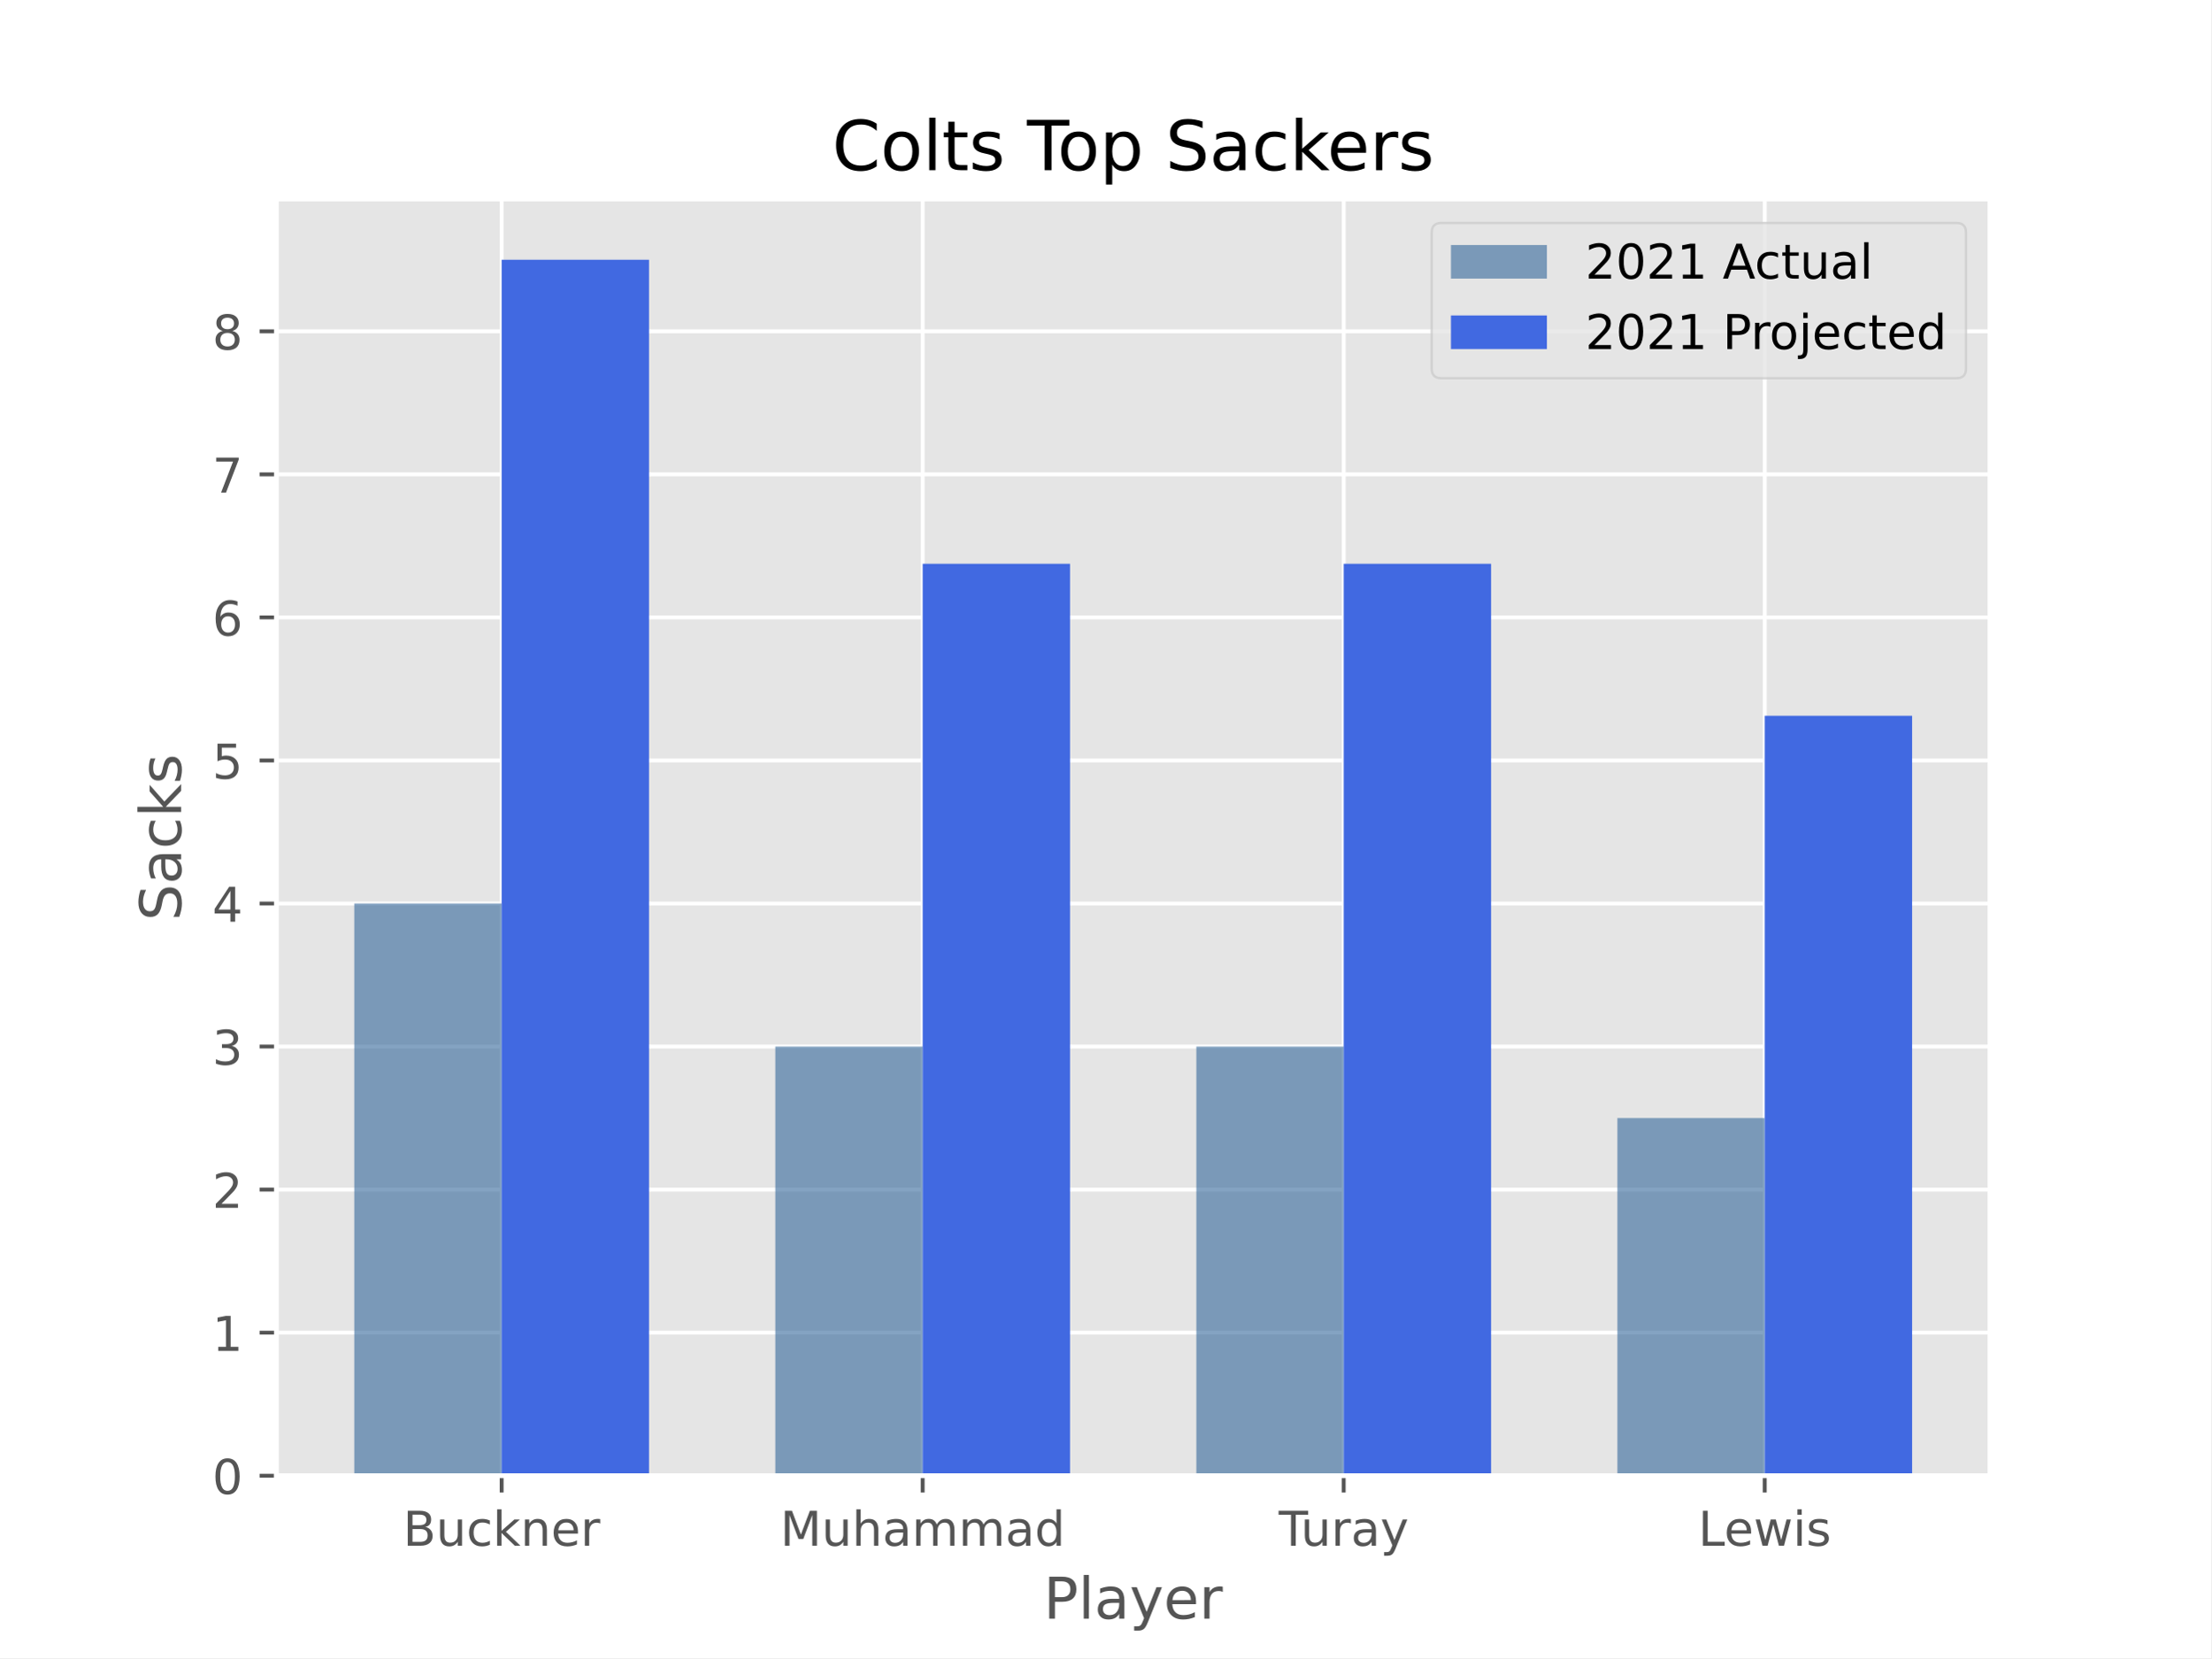
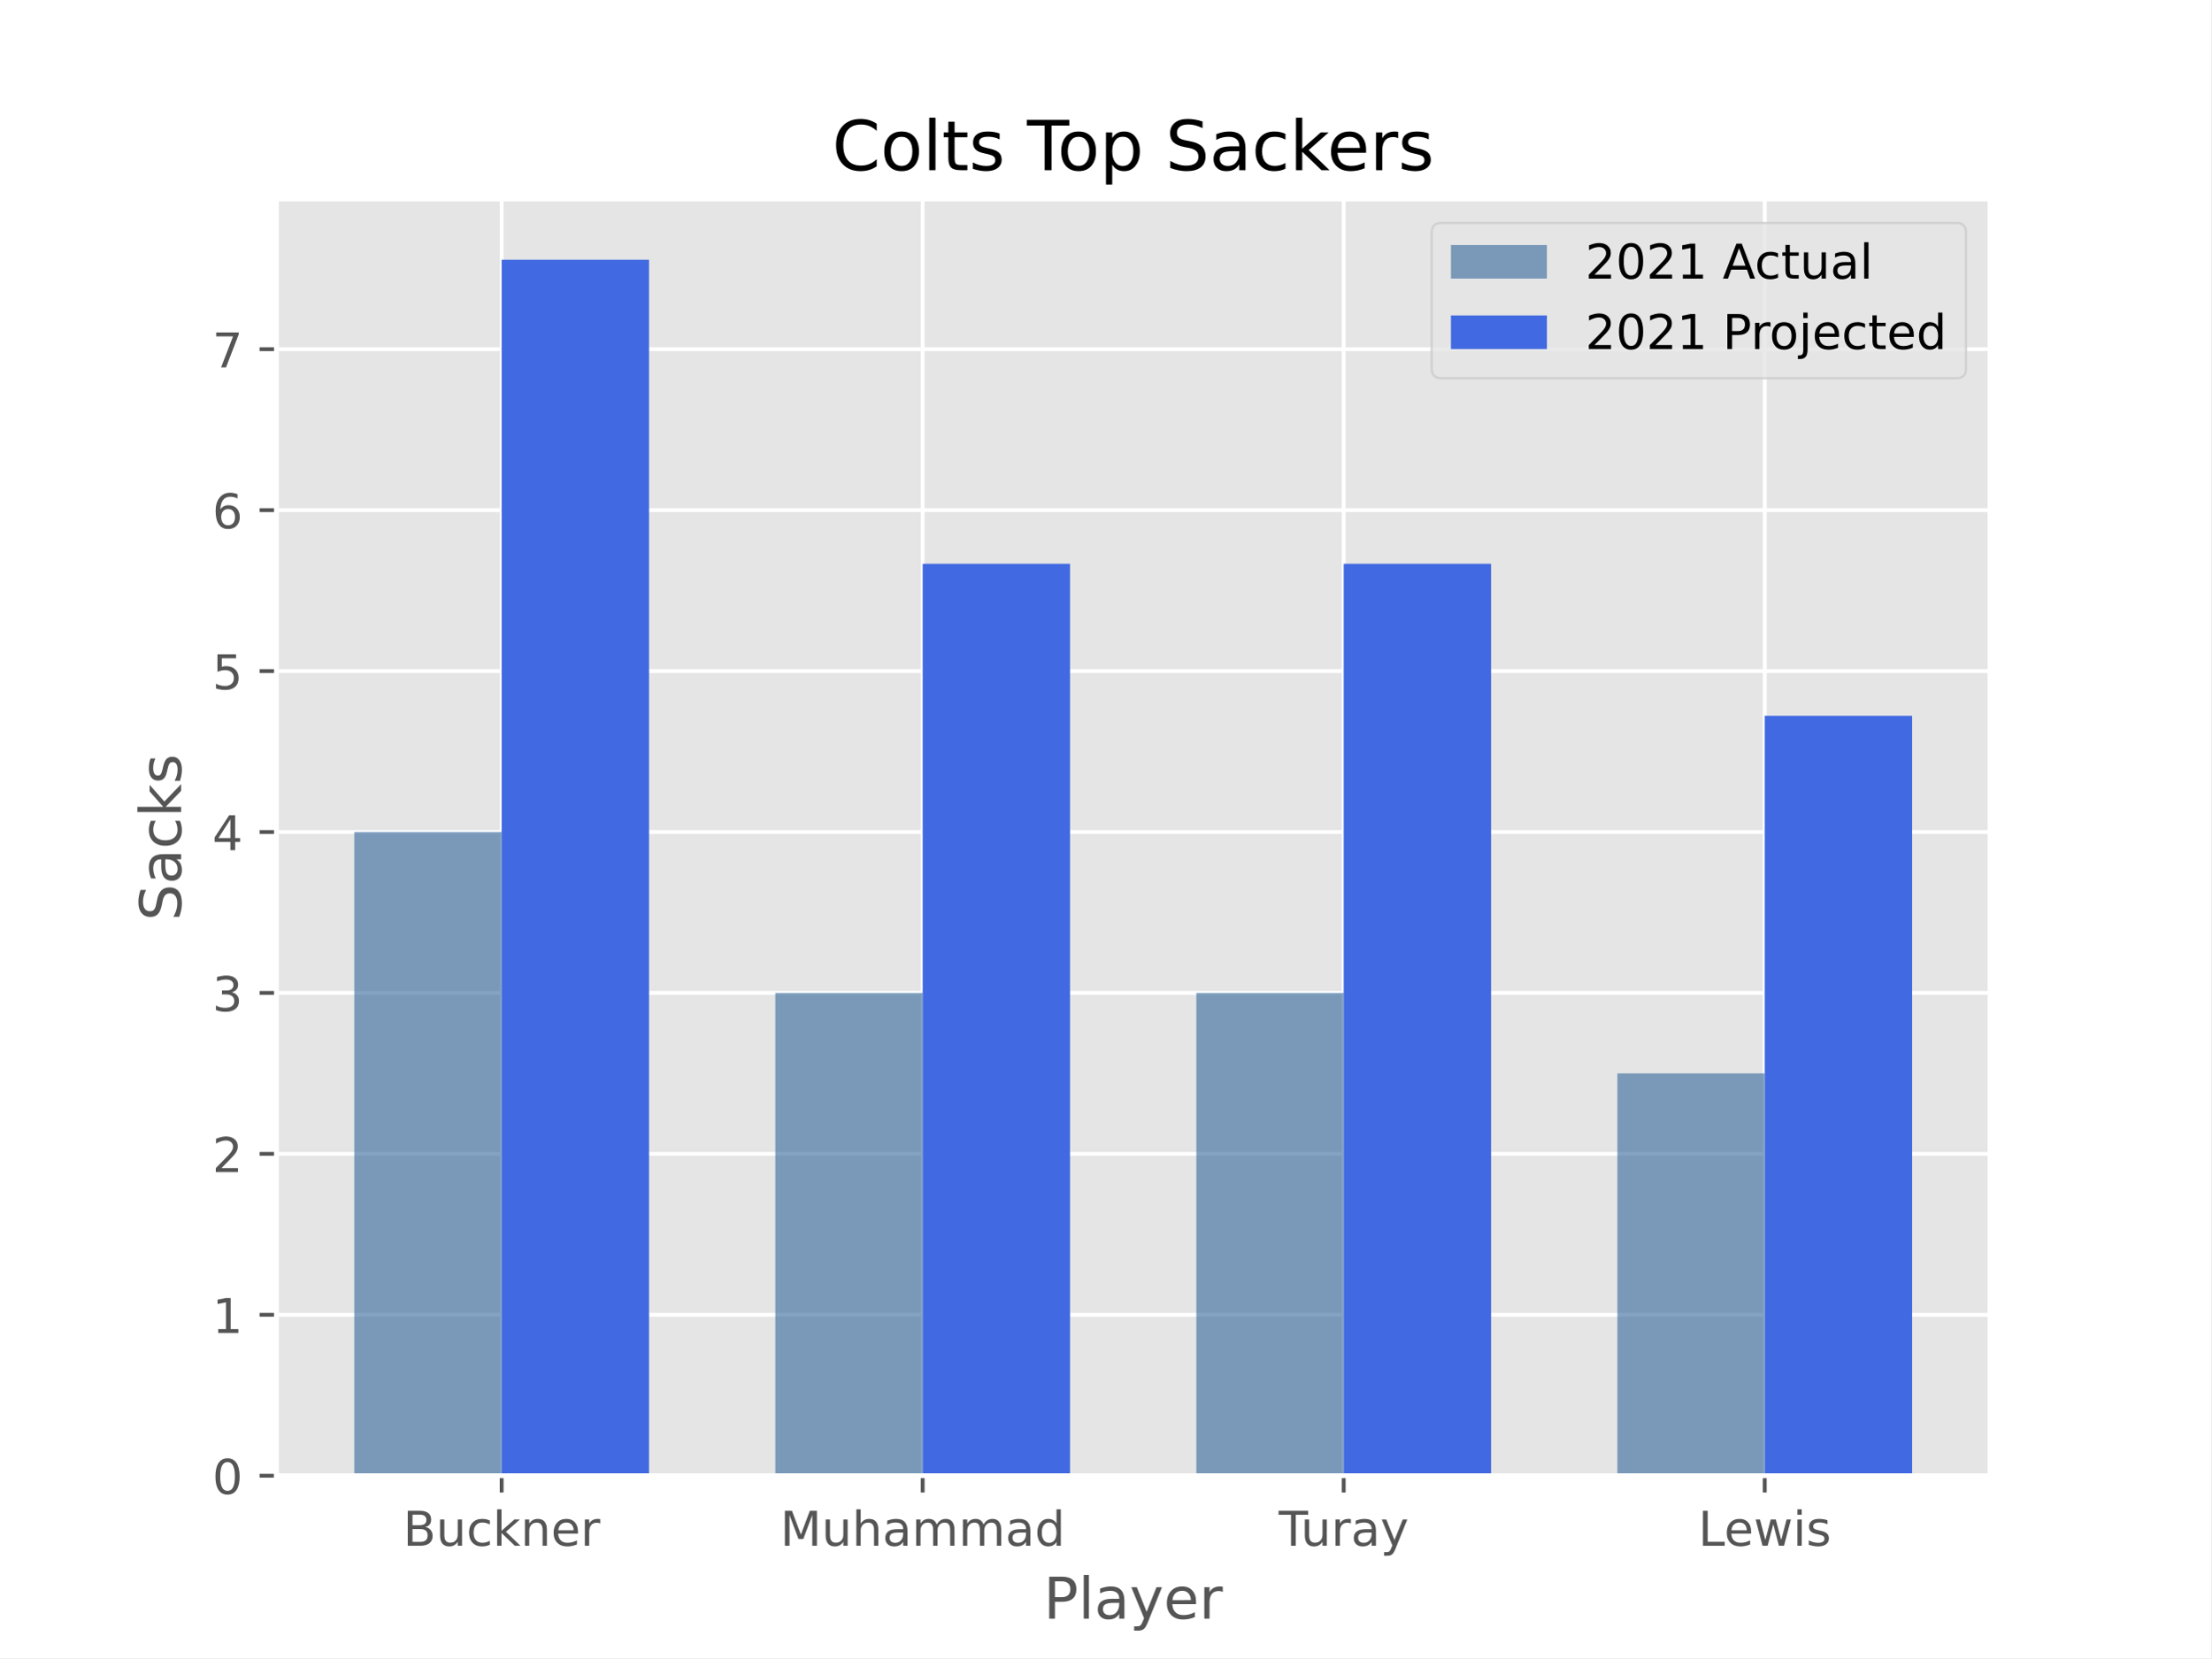
<svg xmlns="http://www.w3.org/2000/svg" xmlns:xlink="http://www.w3.org/1999/xlink" height="345.6pt" version="1.1" viewBox="0 0 460.8 345.6" width="460.8pt">
  <defs>
    <style type="text/css">*{stroke-linecap:butt;stroke-linejoin:round;}</style>
  </defs>
  <g id="figure_1">
    <g id="patch_1">
      <path d="M 0 345.6  L 460.8 345.6  L 460.8 0  L 0 0  z " style="fill:#ffffff;" />
    </g>
    <g id="axes_1">
      <g id="patch_2">
        <path d="M 57.6 307.584  L 414.72 307.584  L 414.72 41.472  L 57.6 41.472  z " style="fill:#e5e5e5;" />
      </g>
      <g id="matplotlib.axis_1">
        <g id="xtick_1">
          <g id="line2d_1">
-             <path clip-path="url(#p6f995ad0e2)" d="M 104.543 307.584  L 104.543 41.472  " style="fill:none;stroke:#ffffff;stroke-linecap:square;stroke-width:0.8;" />
+             <path clip-path="url(#p7cb0e0d51f)" d="M 104.543 307.584  L 104.543 41.472  " style="fill:none;stroke:#ffffff;stroke-linecap:square;stroke-width:0.8;" />
          </g>
          <g id="line2d_2">
            <defs>
-               <path d="M 0 0  L 0 3.5  " id="m368d559f4c" style="stroke:#555555;stroke-width:0.8;" />
-             </defs>
-             <g>
-               <use style="fill:#555555;stroke:#555555;stroke-width:0.8;" x="104.543" xlink:href="#m368d559f4c" y="307.584" />
+               <path d="M 0 0  L 0 3.5  " id="mcd1a8f5f82" style="stroke:#555555;stroke-width:0.8;" />
+             </defs>
+             <g>
+               <use style="fill:#555555;stroke:#555555;stroke-width:0.8;" x="104.543" xlink:href="#mcd1a8f5f82" y="307.584" />
            </g>
          </g>
          <g id="text_1">
            <g style="fill:#555555;" transform="translate(83.99876 322.1824)scale(0.1 -0.1)">
              <defs>
                <path d="M 1259 2228  L 1259 519  L 2272 519  Q 2781 519 3026 730  Q 3272 941 3272 1375  Q 3272 1813 3026 2020  Q 2781 2228 2272 2228  L 1259 2228  z M 1259 4147  L 1259 2741  L 2194 2741  Q 2656 2741 2882 2914  Q 3109 3088 3109 3444  Q 3109 3797 2882 3972  Q 2656 4147 2194 4147  L 1259 4147  z M 628 4666  L 2241 4666  Q 2963 4666 3353 4366  Q 3744 4066 3744 3513  Q 3744 3084 3544 2831  Q 3344 2578 2956 2516  Q 3422 2416 3680 2098  Q 3938 1781 3938 1306  Q 3938 681 3513 340  Q 3088 0 2303 0  L 628 0  L 628 4666  z " id="DejaVuSans-42" transform="scale(0.015625)" />
                <path d="M 544 1381  L 544 3500  L 1119 3500  L 1119 1403  Q 1119 906 1312 657  Q 1506 409 1894 409  Q 2359 409 2629 706  Q 2900 1003 2900 1516  L 2900 3500  L 3475 3500  L 3475 0  L 2900 0  L 2900 538  Q 2691 219 2414 64  Q 2138 -91 1772 -91  Q 1169 -91 856 284  Q 544 659 544 1381  z M 1991 3584  L 1991 3584  z " id="DejaVuSans-75" transform="scale(0.015625)" />
                <path d="M 3122 3366  L 3122 2828  Q 2878 2963 2633 3030  Q 2388 3097 2138 3097  Q 1578 3097 1268 2742  Q 959 2388 959 1747  Q 959 1106 1268 751  Q 1578 397 2138 397  Q 2388 397 2633 464  Q 2878 531 3122 666  L 3122 134  Q 2881 22 2623 -34  Q 2366 -91 2075 -91  Q 1284 -91 818 406  Q 353 903 353 1747  Q 353 2603 823 3093  Q 1294 3584 2113 3584  Q 2378 3584 2631 3529  Q 2884 3475 3122 3366  z " id="DejaVuSans-63" transform="scale(0.015625)" />
                <path d="M 581 4863  L 1159 4863  L 1159 1991  L 2875 3500  L 3609 3500  L 1753 1863  L 3688 0  L 2938 0  L 1159 1709  L 1159 0  L 581 0  L 581 4863  z " id="DejaVuSans-6b" transform="scale(0.015625)" />
                <path d="M 3513 2113  L 3513 0  L 2938 0  L 2938 2094  Q 2938 2591 2744 2837  Q 2550 3084 2163 3084  Q 1697 3084 1428 2787  Q 1159 2491 1159 1978  L 1159 0  L 581 0  L 581 3500  L 1159 3500  L 1159 2956  Q 1366 3272 1645 3428  Q 1925 3584 2291 3584  Q 2894 3584 3203 3211  Q 3513 2838 3513 2113  z " id="DejaVuSans-6e" transform="scale(0.015625)" />
                <path d="M 3597 1894  L 3597 1613  L 953 1613  Q 991 1019 1311 708  Q 1631 397 2203 397  Q 2534 397 2845 478  Q 3156 559 3463 722  L 3463 178  Q 3153 47 2828 -22  Q 2503 -91 2169 -91  Q 1331 -91 842 396  Q 353 884 353 1716  Q 353 2575 817 3079  Q 1281 3584 2069 3584  Q 2775 3584 3186 3129  Q 3597 2675 3597 1894  z M 3022 2063  Q 3016 2534 2758 2815  Q 2500 3097 2075 3097  Q 1594 3097 1305 2825  Q 1016 2553 972 2059  L 3022 2063  z " id="DejaVuSans-65" transform="scale(0.015625)" />
                <path d="M 2631 2963  Q 2534 3019 2420 3045  Q 2306 3072 2169 3072  Q 1681 3072 1420 2755  Q 1159 2438 1159 1844  L 1159 0  L 581 0  L 581 3500  L 1159 3500  L 1159 2956  Q 1341 3275 1631 3429  Q 1922 3584 2338 3584  Q 2397 3584 2469 3576  Q 2541 3569 2628 3553  L 2631 2963  z " id="DejaVuSans-72" transform="scale(0.015625)" />
              </defs>
              <use xlink:href="#DejaVuSans-42" />
              <use x="68.604" xlink:href="#DejaVuSans-75" />
              <use x="131.982" xlink:href="#DejaVuSans-63" />
              <use x="186.963" xlink:href="#DejaVuSans-6b" />
              <use x="244.873" xlink:href="#DejaVuSans-6e" />
              <use x="308.252" xlink:href="#DejaVuSans-65" />
              <use x="369.775" xlink:href="#DejaVuSans-72" />
            </g>
          </g>
        </g>
        <g id="xtick_2">
          <g id="line2d_3">
-             <path clip-path="url(#p6f995ad0e2)" d="M 192.288 307.584  L 192.288 41.472  " style="fill:none;stroke:#ffffff;stroke-linecap:square;stroke-width:0.8;" />
+             <path clip-path="url(#p7cb0e0d51f)" d="M 192.288 307.584  L 192.288 41.472  " style="fill:none;stroke:#ffffff;stroke-linecap:square;stroke-width:0.8;" />
          </g>
          <g id="line2d_4">
            <g>
-               <use style="fill:#555555;stroke:#555555;stroke-width:0.8;" x="192.288" xlink:href="#m368d559f4c" y="307.584" />
+               <use style="fill:#555555;stroke:#555555;stroke-width:0.8;" x="192.288" xlink:href="#mcd1a8f5f82" y="307.584" />
            </g>
          </g>
          <g id="text_2">
            <g style="fill:#555555;" transform="translate(162.5932 322.1824)scale(0.1 -0.1)">
              <defs>
                <path d="M 628 4666  L 1569 4666  L 2759 1491  L 3956 4666  L 4897 4666  L 4897 0  L 4281 0  L 4281 4097  L 3078 897  L 2444 897  L 1241 4097  L 1241 0  L 628 0  L 628 4666  z " id="DejaVuSans-4d" transform="scale(0.015625)" />
                <path d="M 3513 2113  L 3513 0  L 2938 0  L 2938 2094  Q 2938 2591 2744 2837  Q 2550 3084 2163 3084  Q 1697 3084 1428 2787  Q 1159 2491 1159 1978  L 1159 0  L 581 0  L 581 4863  L 1159 4863  L 1159 2956  Q 1366 3272 1645 3428  Q 1925 3584 2291 3584  Q 2894 3584 3203 3211  Q 3513 2838 3513 2113  z " id="DejaVuSans-68" transform="scale(0.015625)" />
                <path d="M 2194 1759  Q 1497 1759 1228 1600  Q 959 1441 959 1056  Q 959 750 1161 570  Q 1363 391 1709 391  Q 2188 391 2477 730  Q 2766 1069 2766 1631  L 2766 1759  L 2194 1759  z M 3341 1997  L 3341 0  L 2766 0  L 2766 531  Q 2569 213 2275 61  Q 1981 -91 1556 -91  Q 1019 -91 701 211  Q 384 513 384 1019  Q 384 1609 779 1909  Q 1175 2209 1959 2209  L 2766 2209  L 2766 2266  Q 2766 2663 2505 2880  Q 2244 3097 1772 3097  Q 1472 3097 1187 3025  Q 903 2953 641 2809  L 641 3341  Q 956 3463 1253 3523  Q 1550 3584 1831 3584  Q 2591 3584 2966 3190  Q 3341 2797 3341 1997  z " id="DejaVuSans-61" transform="scale(0.015625)" />
                <path d="M 3328 2828  Q 3544 3216 3844 3400  Q 4144 3584 4550 3584  Q 5097 3584 5394 3201  Q 5691 2819 5691 2113  L 5691 0  L 5113 0  L 5113 2094  Q 5113 2597 4934 2840  Q 4756 3084 4391 3084  Q 3944 3084 3684 2787  Q 3425 2491 3425 1978  L 3425 0  L 2847 0  L 2847 2094  Q 2847 2600 2669 2842  Q 2491 3084 2119 3084  Q 1678 3084 1418 2786  Q 1159 2488 1159 1978  L 1159 0  L 581 0  L 581 3500  L 1159 3500  L 1159 2956  Q 1356 3278 1631 3431  Q 1906 3584 2284 3584  Q 2666 3584 2933 3390  Q 3200 3197 3328 2828  z " id="DejaVuSans-6d" transform="scale(0.015625)" />
                <path d="M 2906 2969  L 2906 4863  L 3481 4863  L 3481 0  L 2906 0  L 2906 525  Q 2725 213 2448 61  Q 2172 -91 1784 -91  Q 1150 -91 751 415  Q 353 922 353 1747  Q 353 2572 751 3078  Q 1150 3584 1784 3584  Q 2172 3584 2448 3432  Q 2725 3281 2906 2969  z M 947 1747  Q 947 1113 1208 752  Q 1469 391 1925 391  Q 2381 391 2643 752  Q 2906 1113 2906 1747  Q 2906 2381 2643 2742  Q 2381 3103 1925 3103  Q 1469 3103 1208 2742  Q 947 2381 947 1747  z " id="DejaVuSans-64" transform="scale(0.015625)" />
              </defs>
              <use xlink:href="#DejaVuSans-4d" />
              <use x="86.279" xlink:href="#DejaVuSans-75" />
              <use x="149.658" xlink:href="#DejaVuSans-68" />
              <use x="213.037" xlink:href="#DejaVuSans-61" />
              <use x="274.316" xlink:href="#DejaVuSans-6d" />
              <use x="371.729" xlink:href="#DejaVuSans-6d" />
              <use x="469.141" xlink:href="#DejaVuSans-61" />
              <use x="530.42" xlink:href="#DejaVuSans-64" />
            </g>
          </g>
        </g>
        <g id="xtick_3">
          <g id="line2d_5">
-             <path clip-path="url(#p6f995ad0e2)" d="M 280.032 307.584  L 280.032 41.472  " style="fill:none;stroke:#ffffff;stroke-linecap:square;stroke-width:0.8;" />
+             <path clip-path="url(#p7cb0e0d51f)" d="M 280.032 307.584  L 280.032 41.472  " style="fill:none;stroke:#ffffff;stroke-linecap:square;stroke-width:0.8;" />
          </g>
          <g id="line2d_6">
            <g>
-               <use style="fill:#555555;stroke:#555555;stroke-width:0.8;" x="280.032" xlink:href="#m368d559f4c" y="307.584" />
+               <use style="fill:#555555;stroke:#555555;stroke-width:0.8;" x="280.032" xlink:href="#mcd1a8f5f82" y="307.584" />
            </g>
          </g>
          <g id="text_3">
            <g style="fill:#555555;" transform="translate(266.4869 322.1824)scale(0.1 -0.1)">
              <defs>
                <path d="M -19 4666  L 3928 4666  L 3928 4134  L 2272 4134  L 2272 0  L 1638 0  L 1638 4134  L -19 4134  L -19 4666  z " id="DejaVuSans-54" transform="scale(0.015625)" />
                <path d="M 2059 -325  Q 1816 -950 1584 -1140  Q 1353 -1331 966 -1331  L 506 -1331  L 506 -850  L 844 -850  Q 1081 -850 1212 -737  Q 1344 -625 1503 -206  L 1606 56  L 191 3500  L 800 3500  L 1894 763  L 2988 3500  L 3597 3500  L 2059 -325  z " id="DejaVuSans-79" transform="scale(0.015625)" />
              </defs>
              <use xlink:href="#DejaVuSans-54" />
              <use x="45.959" xlink:href="#DejaVuSans-75" />
              <use x="109.338" xlink:href="#DejaVuSans-72" />
              <use x="150.451" xlink:href="#DejaVuSans-61" />
              <use x="211.73" xlink:href="#DejaVuSans-79" />
            </g>
          </g>
        </g>
        <g id="xtick_4">
          <g id="line2d_7">
-             <path clip-path="url(#p6f995ad0e2)" d="M 367.777 307.584  L 367.777 41.472  " style="fill:none;stroke:#ffffff;stroke-linecap:square;stroke-width:0.8;" />
+             <path clip-path="url(#p7cb0e0d51f)" d="M 367.777 307.584  L 367.777 41.472  " style="fill:none;stroke:#ffffff;stroke-linecap:square;stroke-width:0.8;" />
          </g>
          <g id="line2d_8">
            <g>
-               <use style="fill:#555555;stroke:#555555;stroke-width:0.8;" x="367.777" xlink:href="#m368d559f4c" y="307.584" />
+               <use style="fill:#555555;stroke:#555555;stroke-width:0.8;" x="367.777" xlink:href="#mcd1a8f5f82" y="307.584" />
            </g>
          </g>
          <g id="text_4">
            <g style="fill:#555555;" transform="translate(353.9189 322.1824)scale(0.1 -0.1)">
              <defs>
                <path d="M 628 4666  L 1259 4666  L 1259 531  L 3531 531  L 3531 0  L 628 0  L 628 4666  z " id="DejaVuSans-4c" transform="scale(0.015625)" />
                <path d="M 269 3500  L 844 3500  L 1563 769  L 2278 3500  L 2956 3500  L 3675 769  L 4391 3500  L 4966 3500  L 4050 0  L 3372 0  L 2619 2869  L 1863 0  L 1184 0  L 269 3500  z " id="DejaVuSans-77" transform="scale(0.015625)" />
                <path d="M 603 3500  L 1178 3500  L 1178 0  L 603 0  L 603 3500  z M 603 4863  L 1178 4863  L 1178 4134  L 603 4134  L 603 4863  z " id="DejaVuSans-69" transform="scale(0.015625)" />
                <path d="M 2834 3397  L 2834 2853  Q 2591 2978 2328 3040  Q 2066 3103 1784 3103  Q 1356 3103 1142 2972  Q 928 2841 928 2578  Q 928 2378 1081 2264  Q 1234 2150 1697 2047  L 1894 2003  Q 2506 1872 2764 1633  Q 3022 1394 3022 966  Q 3022 478 2636 193  Q 2250 -91 1575 -91  Q 1294 -91 989 -36  Q 684 19 347 128  L 347 722  Q 666 556 975 473  Q 1284 391 1588 391  Q 1994 391 2212 530  Q 2431 669 2431 922  Q 2431 1156 2273 1281  Q 2116 1406 1581 1522  L 1381 1569  Q 847 1681 609 1914  Q 372 2147 372 2553  Q 372 3047 722 3315  Q 1072 3584 1716 3584  Q 2034 3584 2315 3537  Q 2597 3491 2834 3397  z " id="DejaVuSans-73" transform="scale(0.015625)" />
              </defs>
              <use xlink:href="#DejaVuSans-4c" />
              <use x="53.963" xlink:href="#DejaVuSans-65" />
              <use x="115.486" xlink:href="#DejaVuSans-77" />
              <use x="197.273" xlink:href="#DejaVuSans-69" />
              <use x="225.057" xlink:href="#DejaVuSans-73" />
            </g>
          </g>
        </g>
        <g id="text_5">
          <g style="fill:#555555;" transform="translate(217.4888 337.3802)scale(0.12 -0.12)">
            <defs>
              <path d="M 1259 4147  L 1259 2394  L 2053 2394  Q 2494 2394 2734 2622  Q 2975 2850 2975 3272  Q 2975 3691 2734 3919  Q 2494 4147 2053 4147  L 1259 4147  z M 628 4666  L 2053 4666  Q 2838 4666 3239 4311  Q 3641 3956 3641 3272  Q 3641 2581 3239 2228  Q 2838 1875 2053 1875  L 1259 1875  L 1259 0  L 628 0  L 628 4666  z " id="DejaVuSans-50" transform="scale(0.015625)" />
              <path d="M 603 4863  L 1178 4863  L 1178 0  L 603 0  L 603 4863  z " id="DejaVuSans-6c" transform="scale(0.015625)" />
            </defs>
            <use xlink:href="#DejaVuSans-50" />
            <use x="60.303" xlink:href="#DejaVuSans-6c" />
            <use x="88.086" xlink:href="#DejaVuSans-61" />
            <use x="149.365" xlink:href="#DejaVuSans-79" />
            <use x="208.545" xlink:href="#DejaVuSans-65" />
            <use x="270.068" xlink:href="#DejaVuSans-72" />
          </g>
        </g>
      </g>
      <g id="matplotlib.axis_2">
        <g id="ytick_1">
          <g id="line2d_9">
-             <path clip-path="url(#p6f995ad0e2)" d="M 57.6 307.584  L 414.72 307.584  " style="fill:none;stroke:#ffffff;stroke-linecap:square;stroke-width:0.8;" />
+             <path clip-path="url(#p7cb0e0d51f)" d="M 57.6 307.584  L 414.72 307.584  " style="fill:none;stroke:#ffffff;stroke-linecap:square;stroke-width:0.8;" />
          </g>
          <g id="line2d_10">
            <defs>
-               <path d="M 0 0  L -3.5 0  " id="m8d9ea6bb0e" style="stroke:#555555;stroke-width:0.8;" />
-             </defs>
-             <g>
-               <use style="fill:#555555;stroke:#555555;stroke-width:0.8;" x="57.6" xlink:href="#m8d9ea6bb0e" y="307.584" />
+               <path d="M 0 0  L -3.5 0  " id="m91e6d061a6" style="stroke:#555555;stroke-width:0.8;" />
+             </defs>
+             <g>
+               <use style="fill:#555555;stroke:#555555;stroke-width:0.8;" x="57.6" xlink:href="#m91e6d061a6" y="307.584" />
            </g>
          </g>
          <g id="text_6">
            <g style="fill:#555555;" transform="translate(44.2375 311.3832)scale(0.1 -0.1)">
              <defs>
                <path d="M 2034 4250  Q 1547 4250 1301 3770  Q 1056 3291 1056 2328  Q 1056 1369 1301 889  Q 1547 409 2034 409  Q 2525 409 2770 889  Q 3016 1369 3016 2328  Q 3016 3291 2770 3770  Q 2525 4250 2034 4250  z M 2034 4750  Q 2819 4750 3233 4129  Q 3647 3509 3647 2328  Q 3647 1150 3233 529  Q 2819 -91 2034 -91  Q 1250 -91 836 529  Q 422 1150 422 2328  Q 422 3509 836 4129  Q 1250 4750 2034 4750  z " id="DejaVuSans-30" transform="scale(0.015625)" />
              </defs>
              <use xlink:href="#DejaVuSans-30" />
            </g>
          </g>
        </g>
        <g id="ytick_2">
          <g id="line2d_11">
-             <path clip-path="url(#p6f995ad0e2)" d="M 57.6 277.768  L 414.72 277.768  " style="fill:none;stroke:#ffffff;stroke-linecap:square;stroke-width:0.8;" />
+             <path clip-path="url(#p7cb0e0d51f)" d="M 57.6 274.04  L 414.72 274.04  " style="fill:none;stroke:#ffffff;stroke-linecap:square;stroke-width:0.8;" />
          </g>
          <g id="line2d_12">
            <g>
-               <use style="fill:#555555;stroke:#555555;stroke-width:0.8;" x="57.6" xlink:href="#m8d9ea6bb0e" y="277.768" />
+               <use style="fill:#555555;stroke:#555555;stroke-width:0.8;" x="57.6" xlink:href="#m91e6d061a6" y="274.04" />
            </g>
          </g>
          <g id="text_7">
-             <g style="fill:#555555;" transform="translate(44.2375 281.5667)scale(0.1 -0.1)">
+             <g style="fill:#555555;" transform="translate(44.2375 277.8397)scale(0.1 -0.1)">
              <defs>
                <path d="M 794 531  L 1825 531  L 1825 4091  L 703 3866  L 703 4441  L 1819 4666  L 2450 4666  L 2450 531  L 3481 531  L 3481 0  L 794 0  L 794 531  z " id="DejaVuSans-31" transform="scale(0.015625)" />
              </defs>
              <use xlink:href="#DejaVuSans-31" />
            </g>
          </g>
        </g>
        <g id="ytick_3">
          <g id="line2d_13">
-             <path clip-path="url(#p6f995ad0e2)" d="M 57.6 247.951  L 414.72 247.951  " style="fill:none;stroke:#ffffff;stroke-linecap:square;stroke-width:0.8;" />
+             <path clip-path="url(#p7cb0e0d51f)" d="M 57.6 240.497  L 414.72 240.497  " style="fill:none;stroke:#ffffff;stroke-linecap:square;stroke-width:0.8;" />
          </g>
          <g id="line2d_14">
            <g>
-               <use style="fill:#555555;stroke:#555555;stroke-width:0.8;" x="57.6" xlink:href="#m8d9ea6bb0e" y="247.951" />
+               <use style="fill:#555555;stroke:#555555;stroke-width:0.8;" x="57.6" xlink:href="#m91e6d061a6" y="240.497" />
            </g>
          </g>
          <g id="text_8">
-             <g style="fill:#555555;" transform="translate(44.2375 251.7503)scale(0.1 -0.1)">
+             <g style="fill:#555555;" transform="translate(44.2375 244.2962)scale(0.1 -0.1)">
              <defs>
                <path d="M 1228 531  L 3431 531  L 3431 0  L 469 0  L 469 531  Q 828 903 1448 1529  Q 2069 2156 2228 2338  Q 2531 2678 2651 2914  Q 2772 3150 2772 3378  Q 2772 3750 2511 3984  Q 2250 4219 1831 4219  Q 1534 4219 1204 4116  Q 875 4013 500 3803  L 500 4441  Q 881 4594 1212 4672  Q 1544 4750 1819 4750  Q 2544 4750 2975 4387  Q 3406 4025 3406 3419  Q 3406 3131 3298 2873  Q 3191 2616 2906 2266  Q 2828 2175 2409 1742  Q 1991 1309 1228 531  z " id="DejaVuSans-32" transform="scale(0.015625)" />
              </defs>
              <use xlink:href="#DejaVuSans-32" />
            </g>
          </g>
        </g>
        <g id="ytick_4">
          <g id="line2d_15">
-             <path clip-path="url(#p6f995ad0e2)" d="M 57.6 218.135  L 414.72 218.135  " style="fill:none;stroke:#ffffff;stroke-linecap:square;stroke-width:0.8;" />
+             <path clip-path="url(#p7cb0e0d51f)" d="M 57.6 206.953  L 414.72 206.953  " style="fill:none;stroke:#ffffff;stroke-linecap:square;stroke-width:0.8;" />
          </g>
          <g id="line2d_16">
            <g>
-               <use style="fill:#555555;stroke:#555555;stroke-width:0.8;" x="57.6" xlink:href="#m8d9ea6bb0e" y="218.135" />
+               <use style="fill:#555555;stroke:#555555;stroke-width:0.8;" x="57.6" xlink:href="#m91e6d061a6" y="206.953" />
            </g>
          </g>
          <g id="text_9">
-             <g style="fill:#555555;" transform="translate(44.2375 221.9338)scale(0.1 -0.1)">
+             <g style="fill:#555555;" transform="translate(44.2375 210.7526)scale(0.1 -0.1)">
              <defs>
                <path d="M 2597 2516  Q 3050 2419 3304 2112  Q 3559 1806 3559 1356  Q 3559 666 3084 287  Q 2609 -91 1734 -91  Q 1441 -91 1130 -33  Q 819 25 488 141  L 488 750  Q 750 597 1062 519  Q 1375 441 1716 441  Q 2309 441 2620 675  Q 2931 909 2931 1356  Q 2931 1769 2642 2001  Q 2353 2234 1838 2234  L 1294 2234  L 1294 2753  L 1863 2753  Q 2328 2753 2575 2939  Q 2822 3125 2822 3475  Q 2822 3834 2567 4026  Q 2313 4219 1838 4219  Q 1578 4219 1281 4162  Q 984 4106 628 3988  L 628 4550  Q 988 4650 1302 4700  Q 1616 4750 1894 4750  Q 2613 4750 3031 4423  Q 3450 4097 3450 3541  Q 3450 3153 3228 2886  Q 3006 2619 2597 2516  z " id="DejaVuSans-33" transform="scale(0.015625)" />
              </defs>
              <use xlink:href="#DejaVuSans-33" />
            </g>
          </g>
        </g>
        <g id="ytick_5">
          <g id="line2d_17">
-             <path clip-path="url(#p6f995ad0e2)" d="M 57.6 188.318  L 414.72 188.318  " style="fill:none;stroke:#ffffff;stroke-linecap:square;stroke-width:0.8;" />
+             <path clip-path="url(#p7cb0e0d51f)" d="M 57.6 173.41  L 414.72 173.41  " style="fill:none;stroke:#ffffff;stroke-linecap:square;stroke-width:0.8;" />
          </g>
          <g id="line2d_18">
            <g>
-               <use style="fill:#555555;stroke:#555555;stroke-width:0.8;" x="57.6" xlink:href="#m8d9ea6bb0e" y="188.318" />
+               <use style="fill:#555555;stroke:#555555;stroke-width:0.8;" x="57.6" xlink:href="#m91e6d061a6" y="173.41" />
            </g>
          </g>
          <g id="text_10">
-             <g style="fill:#555555;" transform="translate(44.2375 192.1173)scale(0.1 -0.1)">
+             <g style="fill:#555555;" transform="translate(44.2375 177.2091)scale(0.1 -0.1)">
              <defs>
                <path d="M 2419 4116  L 825 1625  L 2419 1625  L 2419 4116  z M 2253 4666  L 3047 4666  L 3047 1625  L 3713 1625  L 3713 1100  L 3047 1100  L 3047 0  L 2419 0  L 2419 1100  L 313 1100  L 313 1709  L 2253 4666  z " id="DejaVuSans-34" transform="scale(0.015625)" />
              </defs>
              <use xlink:href="#DejaVuSans-34" />
            </g>
          </g>
        </g>
        <g id="ytick_6">
          <g id="line2d_19">
-             <path clip-path="url(#p6f995ad0e2)" d="M 57.6 158.502  L 414.72 158.502  " style="fill:none;stroke:#ffffff;stroke-linecap:square;stroke-width:0.8;" />
+             <path clip-path="url(#p7cb0e0d51f)" d="M 57.6 139.866  L 414.72 139.866  " style="fill:none;stroke:#ffffff;stroke-linecap:square;stroke-width:0.8;" />
          </g>
          <g id="line2d_20">
            <g>
-               <use style="fill:#555555;stroke:#555555;stroke-width:0.8;" x="57.6" xlink:href="#m8d9ea6bb0e" y="158.502" />
+               <use style="fill:#555555;stroke:#555555;stroke-width:0.8;" x="57.6" xlink:href="#m91e6d061a6" y="139.866" />
            </g>
          </g>
          <g id="text_11">
-             <g style="fill:#555555;" transform="translate(44.2375 162.3009)scale(0.1 -0.1)">
+             <g style="fill:#555555;" transform="translate(44.2375 143.6656)scale(0.1 -0.1)">
              <defs>
                <path d="M 691 4666  L 3169 4666  L 3169 4134  L 1269 4134  L 1269 2991  Q 1406 3038 1543 3061  Q 1681 3084 1819 3084  Q 2600 3084 3056 2656  Q 3513 2228 3513 1497  Q 3513 744 3044 326  Q 2575 -91 1722 -91  Q 1428 -91 1123 -41  Q 819 9 494 109  L 494 744  Q 775 591 1075 516  Q 1375 441 1709 441  Q 2250 441 2565 725  Q 2881 1009 2881 1497  Q 2881 1984 2565 2268  Q 2250 2553 1709 2553  Q 1456 2553 1204 2497  Q 953 2441 691 2322  L 691 4666  z " id="DejaVuSans-35" transform="scale(0.015625)" />
              </defs>
              <use xlink:href="#DejaVuSans-35" />
            </g>
          </g>
        </g>
        <g id="ytick_7">
          <g id="line2d_21">
-             <path clip-path="url(#p6f995ad0e2)" d="M 57.6 128.685  L 414.72 128.685  " style="fill:none;stroke:#ffffff;stroke-linecap:square;stroke-width:0.8;" />
+             <path clip-path="url(#p7cb0e0d51f)" d="M 57.6 106.323  L 414.72 106.323  " style="fill:none;stroke:#ffffff;stroke-linecap:square;stroke-width:0.8;" />
          </g>
          <g id="line2d_22">
            <g>
-               <use style="fill:#555555;stroke:#555555;stroke-width:0.8;" x="57.6" xlink:href="#m8d9ea6bb0e" y="128.685" />
+               <use style="fill:#555555;stroke:#555555;stroke-width:0.8;" x="57.6" xlink:href="#m91e6d061a6" y="106.323" />
            </g>
          </g>
          <g id="text_12">
-             <g style="fill:#555555;" transform="translate(44.2375 132.4844)scale(0.1 -0.1)">
+             <g style="fill:#555555;" transform="translate(44.2375 110.122)scale(0.1 -0.1)">
              <defs>
                <path d="M 2113 2584  Q 1688 2584 1439 2293  Q 1191 2003 1191 1497  Q 1191 994 1439 701  Q 1688 409 2113 409  Q 2538 409 2786 701  Q 3034 994 3034 1497  Q 3034 2003 2786 2293  Q 2538 2584 2113 2584  z M 3366 4563  L 3366 3988  Q 3128 4100 2886 4159  Q 2644 4219 2406 4219  Q 1781 4219 1451 3797  Q 1122 3375 1075 2522  Q 1259 2794 1537 2939  Q 1816 3084 2150 3084  Q 2853 3084 3261 2657  Q 3669 2231 3669 1497  Q 3669 778 3244 343  Q 2819 -91 2113 -91  Q 1303 -91 875 529  Q 447 1150 447 2328  Q 447 3434 972 4092  Q 1497 4750 2381 4750  Q 2619 4750 2861 4703  Q 3103 4656 3366 4563  z " id="DejaVuSans-36" transform="scale(0.015625)" />
              </defs>
              <use xlink:href="#DejaVuSans-36" />
            </g>
          </g>
        </g>
        <g id="ytick_8">
          <g id="line2d_23">
-             <path clip-path="url(#p6f995ad0e2)" d="M 57.6 98.869  L 414.72 98.869  " style="fill:none;stroke:#ffffff;stroke-linecap:square;stroke-width:0.8;" />
+             <path clip-path="url(#p7cb0e0d51f)" d="M 57.6 72.779  L 414.72 72.779  " style="fill:none;stroke:#ffffff;stroke-linecap:square;stroke-width:0.8;" />
          </g>
          <g id="line2d_24">
            <g>
-               <use style="fill:#555555;stroke:#555555;stroke-width:0.8;" x="57.6" xlink:href="#m8d9ea6bb0e" y="98.869" />
+               <use style="fill:#555555;stroke:#555555;stroke-width:0.8;" x="57.6" xlink:href="#m91e6d061a6" y="72.779" />
            </g>
          </g>
          <g id="text_13">
-             <g style="fill:#555555;" transform="translate(44.2375 102.6679)scale(0.1 -0.1)">
+             <g style="fill:#555555;" transform="translate(44.2375 76.57851)scale(0.1 -0.1)">
              <defs>
                <path d="M 525 4666  L 3525 4666  L 3525 4397  L 1831 0  L 1172 0  L 2766 4134  L 525 4134  L 525 4666  z " id="DejaVuSans-37" transform="scale(0.015625)" />
              </defs>
              <use xlink:href="#DejaVuSans-37" />
            </g>
          </g>
        </g>
-         <g id="ytick_9">
-           <g id="line2d_25">
-             <path clip-path="url(#p6f995ad0e2)" d="M 57.6 69.052  L 414.72 69.052  " style="fill:none;stroke:#ffffff;stroke-linecap:square;stroke-width:0.8;" />
-           </g>
-           <g id="line2d_26">
-             <g>
-               <use style="fill:#555555;stroke:#555555;stroke-width:0.8;" x="57.6" xlink:href="#m8d9ea6bb0e" y="69.052" />
-             </g>
-           </g>
-           <g id="text_14">
-             <g style="fill:#555555;" transform="translate(44.2375 72.85145)scale(0.1 -0.1)">
-               <defs>
-                 <path d="M 2034 2216  Q 1584 2216 1326 1975  Q 1069 1734 1069 1313  Q 1069 891 1326 650  Q 1584 409 2034 409  Q 2484 409 2743 651  Q 3003 894 3003 1313  Q 3003 1734 2745 1975  Q 2488 2216 2034 2216  z M 1403 2484  Q 997 2584 770 2862  Q 544 3141 544 3541  Q 544 4100 942 4425  Q 1341 4750 2034 4750  Q 2731 4750 3128 4425  Q 3525 4100 3525 3541  Q 3525 3141 3298 2862  Q 3072 2584 2669 2484  Q 3125 2378 3379 2068  Q 3634 1759 3634 1313  Q 3634 634 3220 271  Q 2806 -91 2034 -91  Q 1263 -91 848 271  Q 434 634 434 1313  Q 434 1759 690 2068  Q 947 2378 1403 2484  z M 1172 3481  Q 1172 3119 1398 2916  Q 1625 2713 2034 2713  Q 2441 2713 2670 2916  Q 2900 3119 2900 3481  Q 2900 3844 2670 4047  Q 2441 4250 2034 4250  Q 1625 4250 1398 4047  Q 1172 3844 1172 3481  z " id="DejaVuSans-38" transform="scale(0.015625)" />
-               </defs>
-               <use xlink:href="#DejaVuSans-38" />
-             </g>
-           </g>
-         </g>
-         <g id="text_15">
+         <g id="text_14">
          <g style="fill:#555555;" transform="translate(37.74188 191.913)rotate(-90)scale(0.12 -0.12)">
            <defs>
              <path d="M 3425 4513  L 3425 3897  Q 3066 4069 2747 4153  Q 2428 4238 2131 4238  Q 1616 4238 1336 4038  Q 1056 3838 1056 3469  Q 1056 3159 1242 3001  Q 1428 2844 1947 2747  L 2328 2669  Q 3034 2534 3370 2195  Q 3706 1856 3706 1288  Q 3706 609 3251 259  Q 2797 -91 1919 -91  Q 1588 -91 1214 -16  Q 841 59 441 206  L 441 856  Q 825 641 1194 531  Q 1563 422 1919 422  Q 2459 422 2753 634  Q 3047 847 3047 1241  Q 3047 1584 2836 1778  Q 2625 1972 2144 2069  L 1759 2144  Q 1053 2284 737 2584  Q 422 2884 422 3419  Q 422 4038 858 4394  Q 1294 4750 2059 4750  Q 2388 4750 2728 4690  Q 3069 4631 3425 4513  z " id="DejaVuSans-53" transform="scale(0.015625)" />
            </defs>
            <use xlink:href="#DejaVuSans-53" />
            <use x="63.477" xlink:href="#DejaVuSans-61" />
            <use x="124.756" xlink:href="#DejaVuSans-63" />
            <use x="179.736" xlink:href="#DejaVuSans-6b" />
            <use x="237.646" xlink:href="#DejaVuSans-73" />
          </g>
        </g>
      </g>
      <g id="patch_3">
-         <path clip-path="url(#p6f995ad0e2)" d="M 73.833 307.584  L 104.543 307.584  L 104.543 188.318  L 73.833 188.318  z " style="fill:#336699;fill-opacity:0.6;" />
+         <path clip-path="url(#p7cb0e0d51f)" d="M 73.833 307.584  L 104.543 307.584  L 104.543 173.41  L 73.833 173.41  z " style="fill:#336699;fill-opacity:0.6;" />
      </g>
      <g id="patch_4">
-         <path clip-path="url(#p6f995ad0e2)" d="M 161.577 307.584  L 192.288 307.584  L 192.288 218.135  L 161.577 218.135  z " style="fill:#336699;fill-opacity:0.6;" />
+         <path clip-path="url(#p7cb0e0d51f)" d="M 161.577 307.584  L 192.288 307.584  L 192.288 206.953  L 161.577 206.953  z " style="fill:#336699;fill-opacity:0.6;" />
      </g>
      <g id="patch_5">
-         <path clip-path="url(#p6f995ad0e2)" d="M 249.322 307.584  L 280.032 307.584  L 280.032 218.135  L 249.322 218.135  z " style="fill:#336699;fill-opacity:0.6;" />
+         <path clip-path="url(#p7cb0e0d51f)" d="M 249.322 307.584  L 280.032 307.584  L 280.032 206.953  L 249.322 206.953  z " style="fill:#336699;fill-opacity:0.6;" />
      </g>
      <g id="patch_6">
-         <path clip-path="url(#p6f995ad0e2)" d="M 337.066 307.584  L 367.777 307.584  L 367.777 233.043  L 337.066 233.043  z " style="fill:#336699;fill-opacity:0.6;" />
+         <path clip-path="url(#p7cb0e0d51f)" d="M 337.066 307.584  L 367.777 307.584  L 367.777 223.725  L 337.066 223.725  z " style="fill:#336699;fill-opacity:0.6;" />
      </g>
      <g id="patch_7">
-         <path clip-path="url(#p6f995ad0e2)" d="M 104.543 307.584  L 135.254 307.584  L 135.254 54.144  L 104.543 54.144  z " style="fill:#4169e1;" />
+         <path clip-path="url(#p7cb0e0d51f)" d="M 104.543 307.584  L 135.254 307.584  L 135.254 54.144  L 104.543 54.144  z " style="fill:#4169e1;" />
      </g>
      <g id="patch_8">
-         <path clip-path="url(#p6f995ad0e2)" d="M 192.288 307.584  L 222.998 307.584  L 222.998 117.504  L 192.288 117.504  z " style="fill:#4169e1;" />
+         <path clip-path="url(#p7cb0e0d51f)" d="M 192.288 307.584  L 222.998 307.584  L 222.998 117.504  L 192.288 117.504  z " style="fill:#4169e1;" />
      </g>
      <g id="patch_9">
-         <path clip-path="url(#p6f995ad0e2)" d="M 280.032 307.584  L 310.743 307.584  L 310.743 117.504  L 280.032 117.504  z " style="fill:#4169e1;" />
+         <path clip-path="url(#p7cb0e0d51f)" d="M 280.032 307.584  L 310.743 307.584  L 310.743 117.504  L 280.032 117.504  z " style="fill:#4169e1;" />
      </g>
      <g id="patch_10">
-         <path clip-path="url(#p6f995ad0e2)" d="M 367.777 307.584  L 398.487 307.584  L 398.487 149.184  L 367.777 149.184  z " style="fill:#4169e1;" />
+         <path clip-path="url(#p7cb0e0d51f)" d="M 367.777 307.584  L 398.487 307.584  L 398.487 149.184  L 367.777 149.184  z " style="fill:#4169e1;" />
      </g>
      <g id="patch_11">
        <path d="M 57.6 307.584  L 57.6 41.472  " style="fill:none;stroke:#ffffff;stroke-linecap:square;stroke-linejoin:miter;" />
      </g>
      <g id="patch_12">
        <path d="M 414.72 307.584  L 414.72 41.472  " style="fill:none;stroke:#ffffff;stroke-linecap:square;stroke-linejoin:miter;" />
      </g>
      <g id="patch_13">
        <path d="M 57.6 307.584  L 414.72 307.584  " style="fill:none;stroke:#ffffff;stroke-linecap:square;stroke-linejoin:miter;" />
      </g>
      <g id="patch_14">
        <path d="M 57.6 41.472  L 414.72 41.472  " style="fill:none;stroke:#ffffff;stroke-linecap:square;stroke-linejoin:miter;" />
      </g>
-       <g id="text_16">
+       <g id="text_15">
        <g transform="translate(173.4356 35.472)scale(0.144 -0.144)">
          <defs>
            <path d="M 4122 4306  L 4122 3641  Q 3803 3938 3442 4084  Q 3081 4231 2675 4231  Q 1875 4231 1450 3742  Q 1025 3253 1025 2328  Q 1025 1406 1450 917  Q 1875 428 2675 428  Q 3081 428 3442 575  Q 3803 722 4122 1019  L 4122 359  Q 3791 134 3420 21  Q 3050 -91 2638 -91  Q 1578 -91 968 557  Q 359 1206 359 2328  Q 359 3453 968 4101  Q 1578 4750 2638 4750  Q 3056 4750 3426 4639  Q 3797 4528 4122 4306  z " id="DejaVuSans-43" transform="scale(0.015625)" />
            <path d="M 1959 3097  Q 1497 3097 1228 2736  Q 959 2375 959 1747  Q 959 1119 1226 758  Q 1494 397 1959 397  Q 2419 397 2687 759  Q 2956 1122 2956 1747  Q 2956 2369 2687 2733  Q 2419 3097 1959 3097  z M 1959 3584  Q 2709 3584 3137 3096  Q 3566 2609 3566 1747  Q 3566 888 3137 398  Q 2709 -91 1959 -91  Q 1206 -91 779 398  Q 353 888 353 1747  Q 353 2609 779 3096  Q 1206 3584 1959 3584  z " id="DejaVuSans-6f" transform="scale(0.015625)" />
            <path d="M 1172 4494  L 1172 3500  L 2356 3500  L 2356 3053  L 1172 3053  L 1172 1153  Q 1172 725 1289 603  Q 1406 481 1766 481  L 2356 481  L 2356 0  L 1766 0  Q 1100 0 847 248  Q 594 497 594 1153  L 594 3053  L 172 3053  L 172 3500  L 594 3500  L 594 4494  L 1172 4494  z " id="DejaVuSans-74" transform="scale(0.015625)" />
            <path id="DejaVuSans-20" transform="scale(0.015625)" />
            <path d="M 1159 525  L 1159 -1331  L 581 -1331  L 581 3500  L 1159 3500  L 1159 2969  Q 1341 3281 1617 3432  Q 1894 3584 2278 3584  Q 2916 3584 3314 3078  Q 3713 2572 3713 1747  Q 3713 922 3314 415  Q 2916 -91 2278 -91  Q 1894 -91 1617 61  Q 1341 213 1159 525  z M 3116 1747  Q 3116 2381 2855 2742  Q 2594 3103 2138 3103  Q 1681 3103 1420 2742  Q 1159 2381 1159 1747  Q 1159 1113 1420 752  Q 1681 391 2138 391  Q 2594 391 2855 752  Q 3116 1113 3116 1747  z " id="DejaVuSans-70" transform="scale(0.015625)" />
          </defs>
          <use xlink:href="#DejaVuSans-43" />
          <use x="69.824" xlink:href="#DejaVuSans-6f" />
          <use x="131.006" xlink:href="#DejaVuSans-6c" />
          <use x="158.789" xlink:href="#DejaVuSans-74" />
          <use x="197.998" xlink:href="#DejaVuSans-73" />
          <use x="250.098" xlink:href="#DejaVuSans-20" />
          <use x="281.885" xlink:href="#DejaVuSans-54" />
          <use x="325.969" xlink:href="#DejaVuSans-6f" />
          <use x="387.15" xlink:href="#DejaVuSans-70" />
          <use x="450.627" xlink:href="#DejaVuSans-20" />
          <use x="482.414" xlink:href="#DejaVuSans-53" />
          <use x="545.891" xlink:href="#DejaVuSans-61" />
          <use x="607.17" xlink:href="#DejaVuSans-63" />
          <use x="662.15" xlink:href="#DejaVuSans-6b" />
          <use x="716.436" xlink:href="#DejaVuSans-65" />
          <use x="777.959" xlink:href="#DejaVuSans-72" />
          <use x="819.072" xlink:href="#DejaVuSans-73" />
        </g>
      </g>
      <g id="legend_1">
        <g id="patch_15">
          <path d="M 300.381 78.828  L 407.72 78.828  Q 409.72 78.828 409.72 76.828  L 409.72 48.472  Q 409.72 46.472 407.72 46.472  L 300.381 46.472  Q 298.381 46.472 298.381 48.472  L 298.381 76.828  Q 298.381 78.828 300.381 78.828  z " style="fill:#e5e5e5;opacity:0.8;stroke:#cccccc;stroke-linejoin:miter;stroke-width:0.5;" />
        </g>
        <g id="patch_16">
          <path d="M 302.381 58.07  L 322.381 58.07  L 322.381 51.07  L 302.381 51.07  z " style="fill:#336699;fill-opacity:0.6;" />
        </g>
-         <g id="text_17">
+         <g id="text_16">
          <g transform="translate(330.3809 58.07044)scale(0.1 -0.1)">
            <defs>
              <path d="M 2188 4044  L 1331 1722  L 3047 1722  L 2188 4044  z M 1831 4666  L 2547 4666  L 4325 0  L 3669 0  L 3244 1197  L 1141 1197  L 716 0  L 50 0  L 1831 4666  z " id="DejaVuSans-41" transform="scale(0.015625)" />
            </defs>
            <use xlink:href="#DejaVuSans-32" />
            <use x="63.623" xlink:href="#DejaVuSans-30" />
            <use x="127.246" xlink:href="#DejaVuSans-32" />
            <use x="190.869" xlink:href="#DejaVuSans-31" />
            <use x="254.492" xlink:href="#DejaVuSans-20" />
            <use x="286.279" xlink:href="#DejaVuSans-41" />
            <use x="352.938" xlink:href="#DejaVuSans-63" />
            <use x="407.918" xlink:href="#DejaVuSans-74" />
            <use x="447.127" xlink:href="#DejaVuSans-75" />
            <use x="510.506" xlink:href="#DejaVuSans-61" />
            <use x="571.785" xlink:href="#DejaVuSans-6c" />
          </g>
        </g>
        <g id="patch_17">
          <path d="M 302.381 72.749  L 322.381 72.749  L 322.381 65.749  L 302.381 65.749  z " style="fill:#4169e1;" />
        </g>
-         <g id="text_18">
+         <g id="text_17">
          <g transform="translate(330.3809 72.74856)scale(0.1 -0.1)">
            <defs>
              <path d="M 603 3500  L 1178 3500  L 1178 -63  Q 1178 -731 923 -1031  Q 669 -1331 103 -1331  L -116 -1331  L -116 -844  L 38 -844  Q 366 -844 484 -692  Q 603 -541 603 -63  L 603 3500  z M 603 4863  L 1178 4863  L 1178 4134  L 603 4134  L 603 4863  z " id="DejaVuSans-6a" transform="scale(0.015625)" />
            </defs>
            <use xlink:href="#DejaVuSans-32" />
            <use x="63.623" xlink:href="#DejaVuSans-30" />
            <use x="127.246" xlink:href="#DejaVuSans-32" />
            <use x="190.869" xlink:href="#DejaVuSans-31" />
            <use x="254.492" xlink:href="#DejaVuSans-20" />
            <use x="286.279" xlink:href="#DejaVuSans-50" />
            <use x="344.832" xlink:href="#DejaVuSans-72" />
            <use x="383.695" xlink:href="#DejaVuSans-6f" />
            <use x="444.877" xlink:href="#DejaVuSans-6a" />
            <use x="472.66" xlink:href="#DejaVuSans-65" />
            <use x="534.184" xlink:href="#DejaVuSans-63" />
            <use x="589.164" xlink:href="#DejaVuSans-74" />
            <use x="628.373" xlink:href="#DejaVuSans-65" />
            <use x="689.896" xlink:href="#DejaVuSans-64" />
          </g>
        </g>
      </g>
    </g>
  </g>
  <defs>
-     <clipPath id="p6f995ad0e2">
+     <clipPath id="p7cb0e0d51f">
      <rect height="266.112" width="357.12" x="57.6" y="41.472" />
    </clipPath>
  </defs>
</svg>
